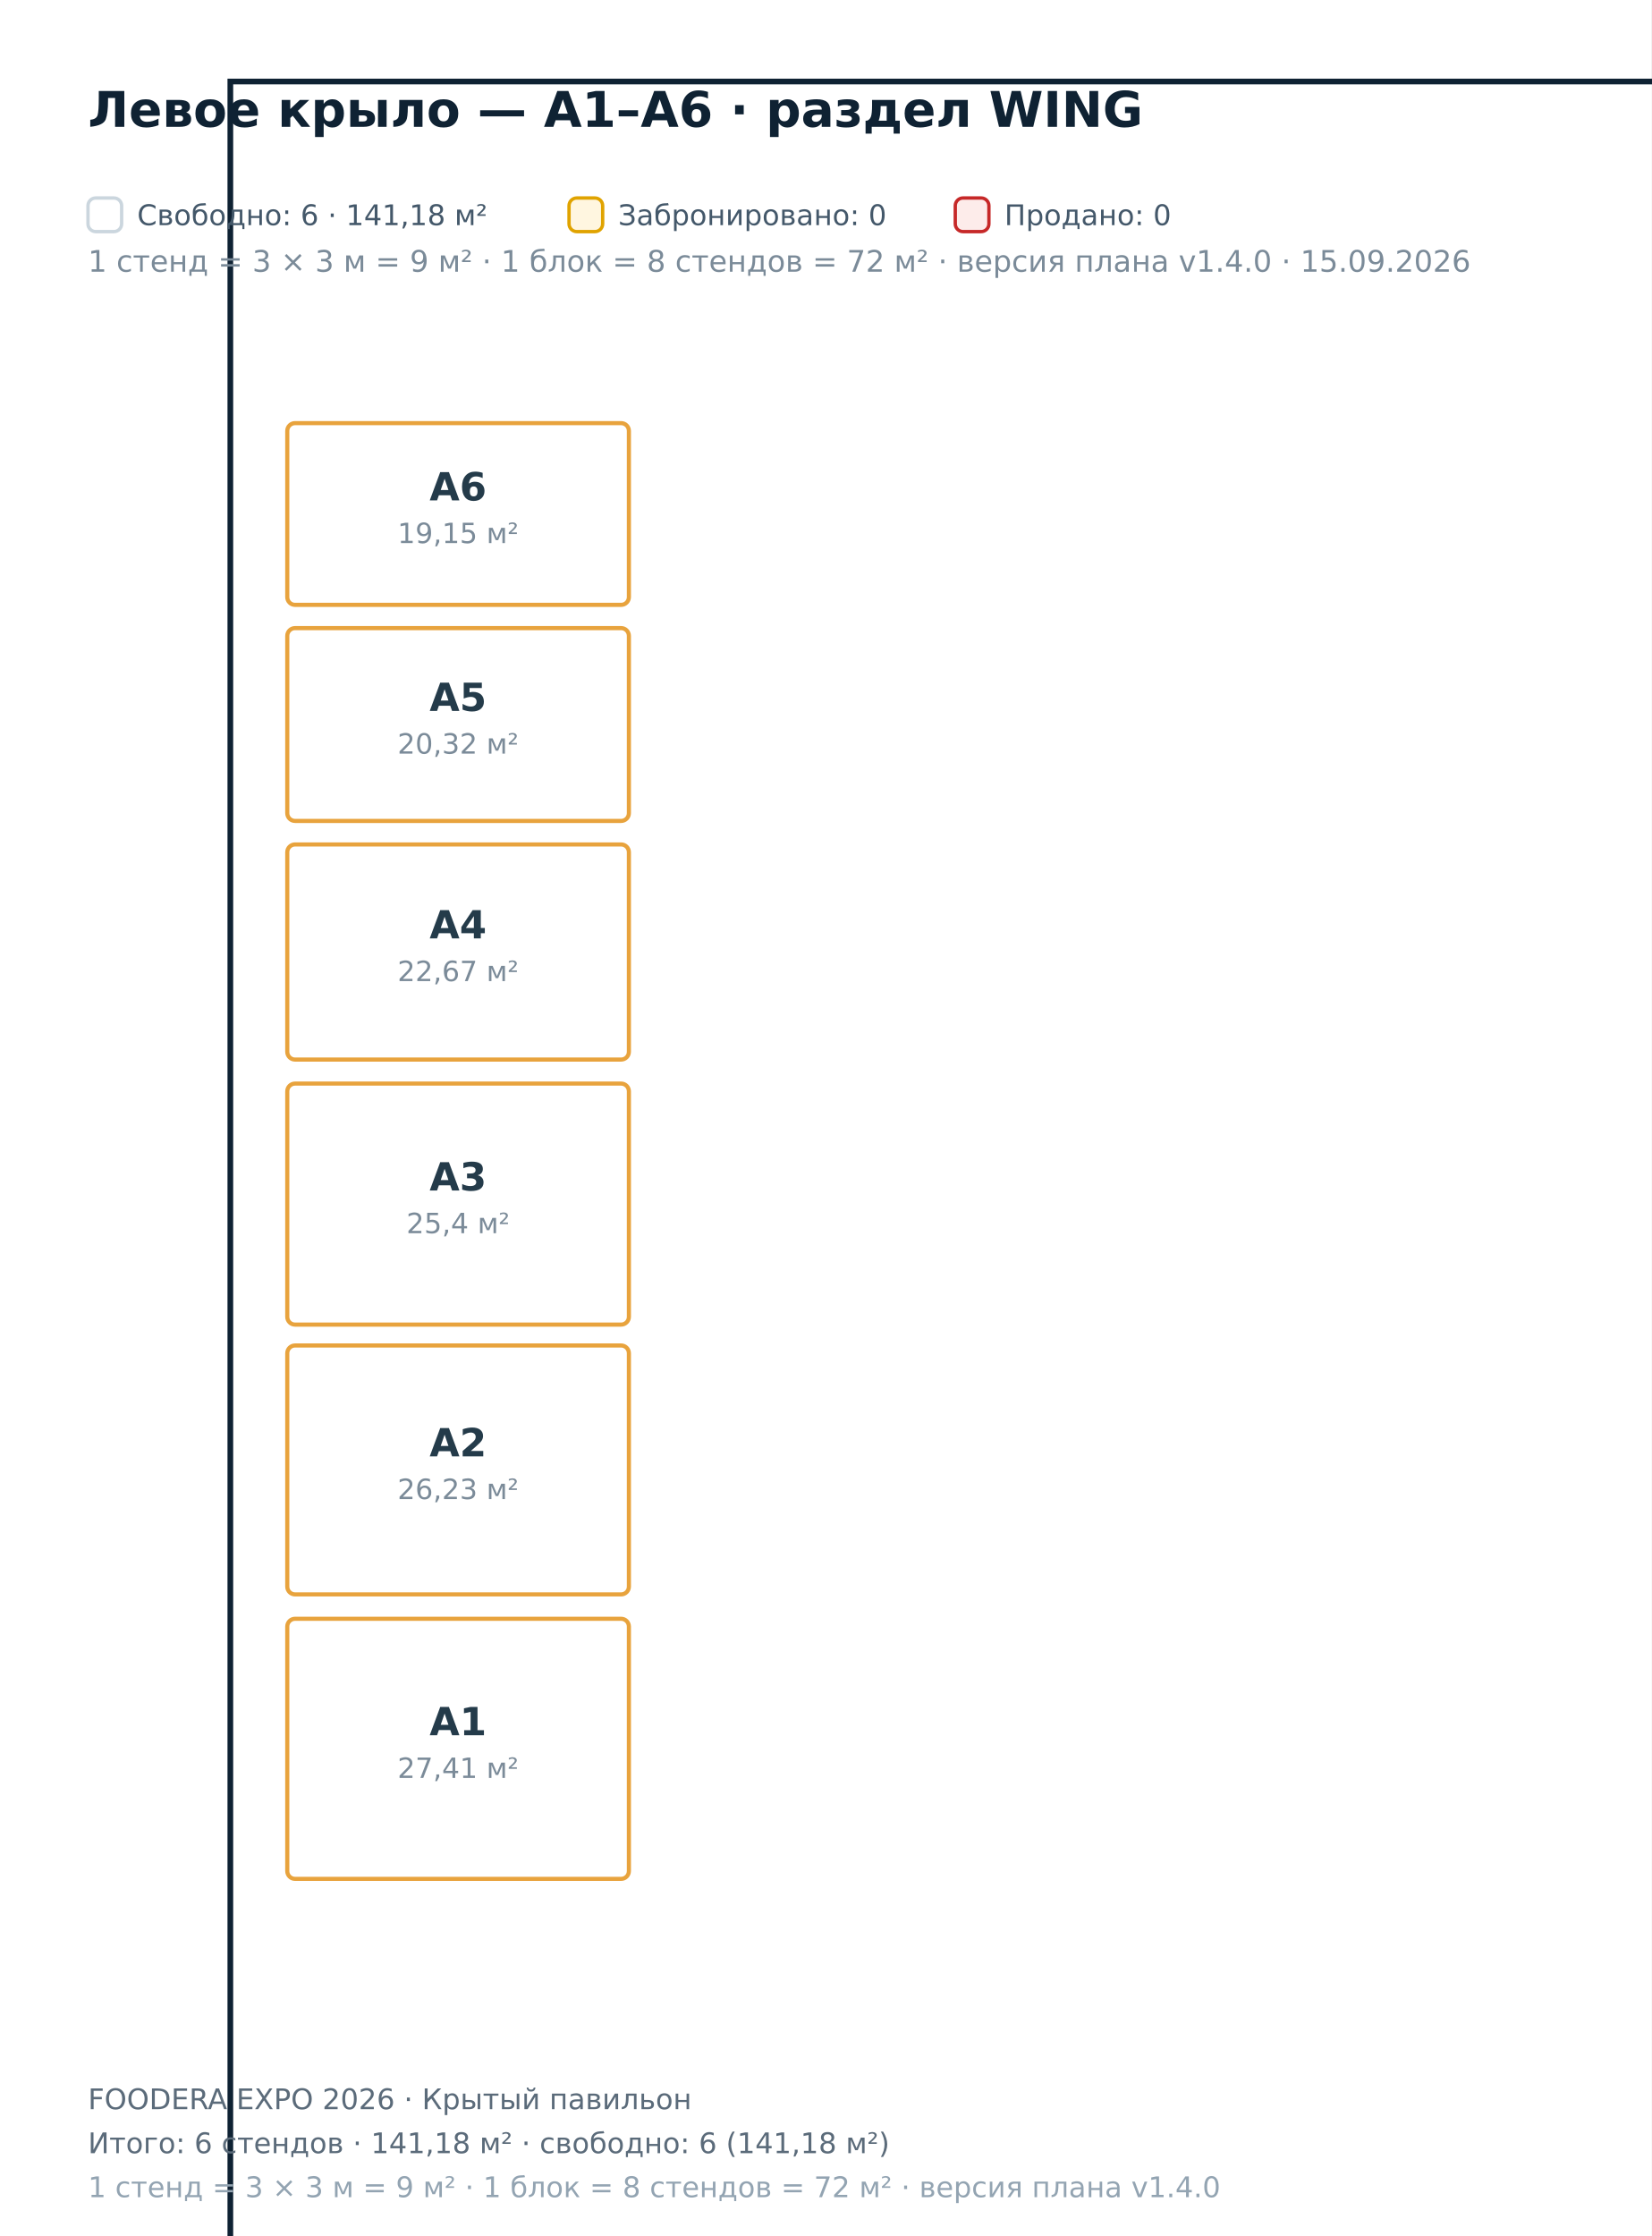
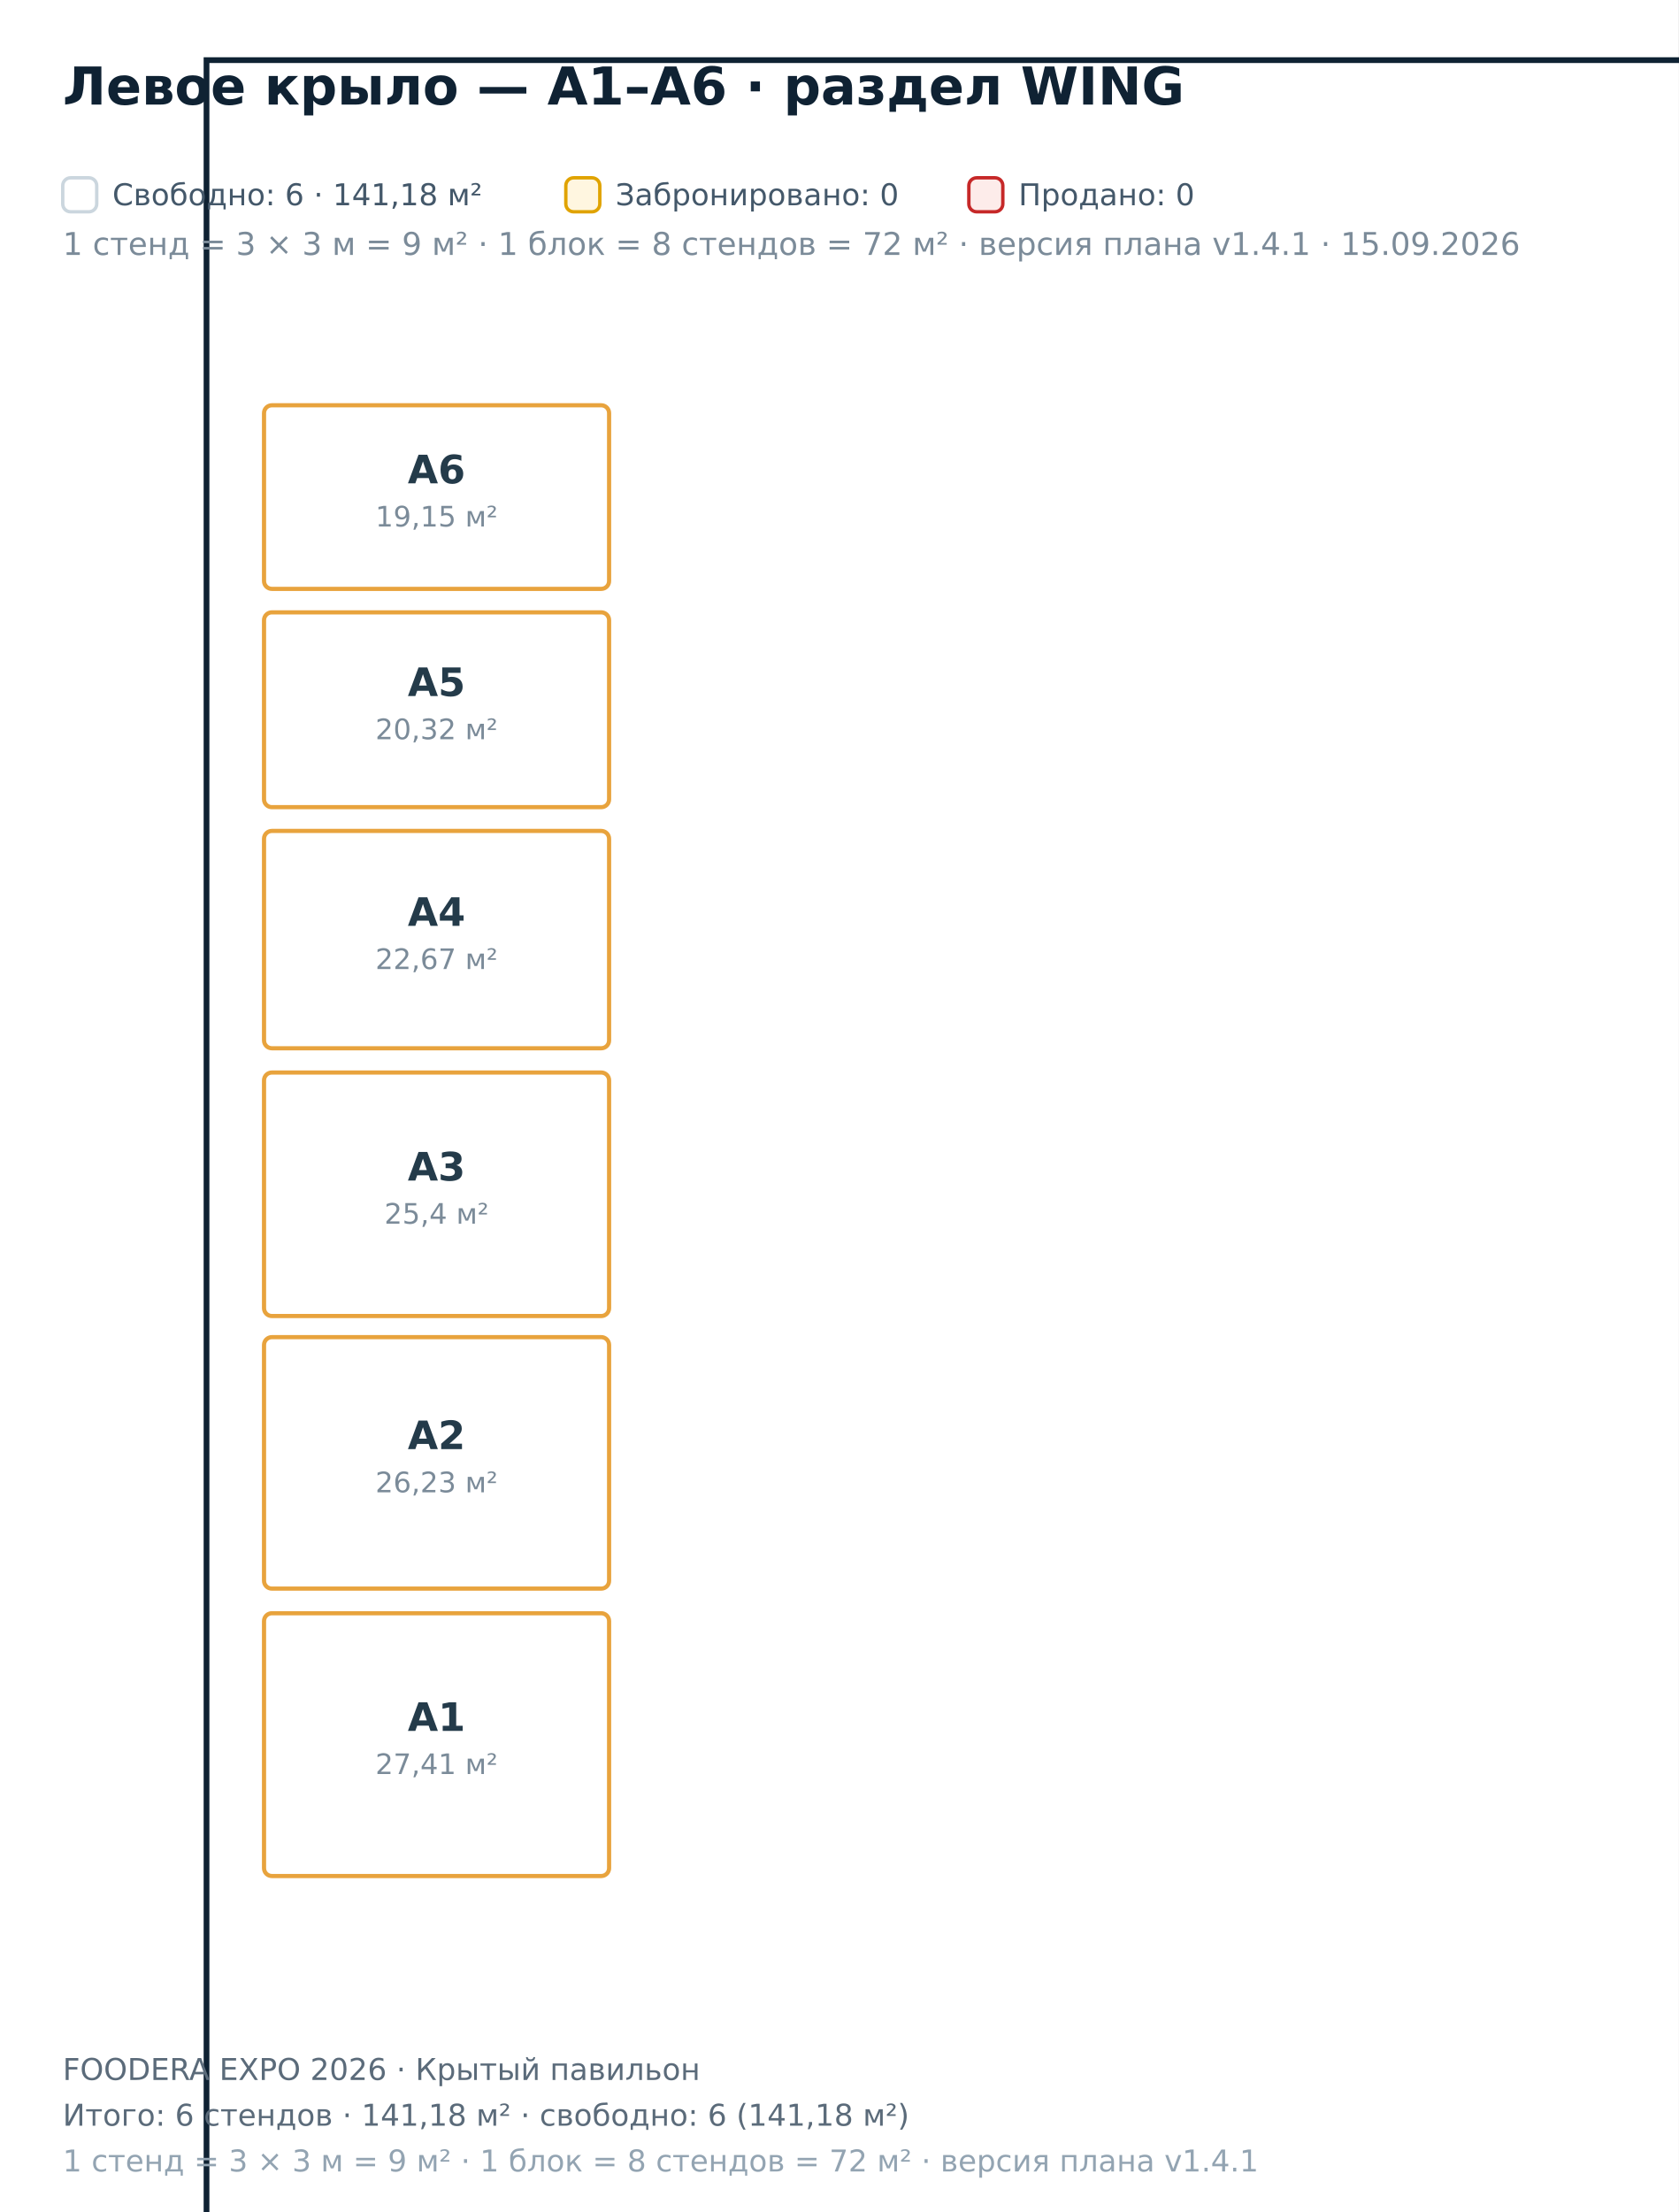
- <svg xmlns="http://www.w3.org/2000/svg" width="638" height="864" viewBox="0 0 638 864" font-family="DejaVu Sans, Helvetica, Arial, sans-serif">
-   <rect x="0.00" y="0.00" width="638.00" height="864.00" fill="#ffffff" />
-   <polygon points="89.00,31.50 2201.00,31.50 2201.00,1131.50 89.00,1131.50" fill="#ffffff" fill-opacity="0.55" stroke="#0f2233" stroke-width="2.2" />
-   <rect x="111.00" y="163.50" width="132.00" height="70.22" fill="#ffffff" stroke="#E8A33D" stroke-width="1.6" rx="3" />
-   <text x="177.00" y="193.36" font-size="15.00" fill="#243b4a" font-weight="bold" text-anchor="middle">A6</text>
-   <text x="177.00" y="209.86" font-size="10.80" fill="#7b8b99" text-anchor="middle">19,15 м²</text>
-   <rect x="111.00" y="242.70" width="132.00" height="74.51" fill="#ffffff" stroke="#E8A33D" stroke-width="1.6" rx="3" />
-   <text x="177.00" y="274.71" font-size="15.00" fill="#243b4a" font-weight="bold" text-anchor="middle">A5</text>
-   <text x="177.00" y="291.21" font-size="10.80" fill="#7b8b99" text-anchor="middle">20,32 м²</text>
-   <rect x="111.00" y="326.30" width="132.00" height="83.12" fill="#ffffff" stroke="#E8A33D" stroke-width="1.6" rx="3" />
-   <text x="177.00" y="362.61" font-size="15.00" fill="#243b4a" font-weight="bold" text-anchor="middle">A4</text>
-   <text x="177.00" y="379.11" font-size="10.80" fill="#7b8b99" text-anchor="middle">22,67 м²</text>
-   <rect x="111.00" y="418.70" width="132.00" height="93.13" fill="#ffffff" stroke="#E8A33D" stroke-width="1.6" rx="3" />
-   <text x="177.00" y="460.01" font-size="15.00" fill="#243b4a" font-weight="bold" text-anchor="middle">A3</text>
-   <text x="177.00" y="476.51" font-size="10.80" fill="#7b8b99" text-anchor="middle">25,4 м²</text>
-   <rect x="111.00" y="519.90" width="132.00" height="96.18" fill="#ffffff" stroke="#E8A33D" stroke-width="1.6" rx="3" />
-   <text x="177.00" y="562.74" font-size="15.00" fill="#243b4a" font-weight="bold" text-anchor="middle">A2</text>
-   <text x="177.00" y="579.24" font-size="10.80" fill="#7b8b99" text-anchor="middle">26,23 м²</text>
-   <rect x="111.00" y="625.50" width="132.00" height="100.50" fill="#ffffff" stroke="#E8A33D" stroke-width="1.6" rx="3" />
-   <text x="177.00" y="670.50" font-size="15.00" fill="#243b4a" font-weight="bold" text-anchor="middle">A1</text>
-   <text x="177.00" y="687.00" font-size="10.80" fill="#7b8b99" text-anchor="middle">27,41 м²</text>
-   <text x="34.00" y="49.00" font-size="19.00" fill="#0f2233" font-weight="bold">Левое крыло — A1–A6 · раздел WING</text>
-   <rect x="34.00" y="76.50" width="13.00" height="13.00" fill="#ffffff" stroke="#cbd6de" stroke-width="1.3" rx="3" />
-   <text x="34.00" y="105.00" font-size="11.50" fill="#7b8b99">1 стенд = 3 × 3 м = 9 м² · 1 блок = 8 стендов = 72 м² · версия плана v1.4.0 · 15.09.2026</text>
-   <text x="53.00" y="87.00" font-size="11.00" fill="#44586a">Свободно: 6 · 141,18 м²</text>
-   <rect x="219.87" y="76.50" width="13.00" height="13.00" fill="#fff6e0" stroke="#e0a300" stroke-width="1.3" rx="3" />
-   <text x="238.87" y="87.00" font-size="11.00" fill="#44586a">Забронировано: 0</text>
-   <rect x="369.11" y="76.50" width="13.00" height="13.00" fill="#fdecea" stroke="#c62828" stroke-width="1.3" rx="3" />
-   <text x="388.11" y="87.00" font-size="11.00" fill="#44586a">Продано: 0</text>
-   <text x="34.00" y="815.00" font-size="11.00" fill="#5b6b7a">FOODERA EXPO 2026 · Крытый павильон</text>
-   <text x="34.00" y="832.00" font-size="11.00" fill="#5b6b7a">Итого: 6 стендов · 141,18 м² · свободно: 6 (141,18 м²)</text>
-   <text x="34.00" y="849.00" font-size="11.00" fill="#93a4b2">1 стенд = 3 × 3 м = 9 м² · 1 блок = 8 стендов = 72 м² · версия плана v1.4.0</text>
+ <svg xmlns="http://www.w3.org/2000/svg" width="642" height="846" viewBox="0 0 642 846" font-family="DejaVu Sans, Helvetica, Arial, sans-serif">
+   <rect x="0.00" y="0.00" width="642.00" height="846.00" fill="#ffffff" />
+   <polygon points="79.00,23.00 1938.00,23.00 1938.00,1123.00 79.00,1123.00" fill="#ffffff" fill-opacity="0.55" stroke="#0f2233" stroke-width="2.2" />
+   <rect x="101.00" y="155.00" width="132.00" height="70.22" fill="#ffffff" stroke="#E8A33D" stroke-width="1.6" rx="3" />
+   <text x="167.00" y="184.86" font-size="15.00" fill="#243b4a" font-weight="bold" text-anchor="middle">A6</text>
+   <text x="167.00" y="201.36" font-size="10.80" fill="#7b8b99" text-anchor="middle">19,15 м²</text>
+   <rect x="101.00" y="234.20" width="132.00" height="74.51" fill="#ffffff" stroke="#E8A33D" stroke-width="1.6" rx="3" />
+   <text x="167.00" y="266.21" font-size="15.00" fill="#243b4a" font-weight="bold" text-anchor="middle">A5</text>
+   <text x="167.00" y="282.71" font-size="10.80" fill="#7b8b99" text-anchor="middle">20,32 м²</text>
+   <rect x="101.00" y="317.80" width="132.00" height="83.12" fill="#ffffff" stroke="#E8A33D" stroke-width="1.6" rx="3" />
+   <text x="167.00" y="354.11" font-size="15.00" fill="#243b4a" font-weight="bold" text-anchor="middle">A4</text>
+   <text x="167.00" y="370.61" font-size="10.80" fill="#7b8b99" text-anchor="middle">22,67 м²</text>
+   <rect x="101.00" y="410.20" width="132.00" height="93.13" fill="#ffffff" stroke="#E8A33D" stroke-width="1.6" rx="3" />
+   <text x="167.00" y="451.51" font-size="15.00" fill="#243b4a" font-weight="bold" text-anchor="middle">A3</text>
+   <text x="167.00" y="468.01" font-size="10.80" fill="#7b8b99" text-anchor="middle">25,4 м²</text>
+   <rect x="101.00" y="511.40" width="132.00" height="96.18" fill="#ffffff" stroke="#E8A33D" stroke-width="1.6" rx="3" />
+   <text x="167.00" y="554.24" font-size="15.00" fill="#243b4a" font-weight="bold" text-anchor="middle">A2</text>
+   <text x="167.00" y="570.74" font-size="10.80" fill="#7b8b99" text-anchor="middle">26,23 м²</text>
+   <rect x="101.00" y="617.00" width="132.00" height="100.50" fill="#ffffff" stroke="#E8A33D" stroke-width="1.6" rx="3" />
+   <text x="167.00" y="662.00" font-size="15.00" fill="#243b4a" font-weight="bold" text-anchor="middle">A1</text>
+   <text x="167.00" y="678.50" font-size="10.80" fill="#7b8b99" text-anchor="middle">27,41 м²</text>
+   <text x="24.00" y="40.00" font-size="20.00" fill="#0f2233" font-weight="bold">Левое крыло — A1–A6 · раздел WING</text>
+   <rect x="24.00" y="68.00" width="13.00" height="13.00" fill="#ffffff" stroke="#cbd6de" stroke-width="1.3" rx="3" />
+   <text x="24.00" y="97.50" font-size="12.00" fill="#7b8b99">1 стенд = 3 × 3 м = 9 м² · 1 блок = 8 стендов = 72 м² · версия плана v1.4.1 · 15.09.2026</text>
+   <text x="43.00" y="78.50" font-size="11.50" fill="#44586a">Свободно: 6 · 141,18 м²</text>
+   <rect x="216.45" y="68.00" width="13.00" height="13.00" fill="#fff6e0" stroke="#e0a300" stroke-width="1.3" rx="3" />
+   <text x="235.45" y="78.50" font-size="11.50" fill="#44586a">Забронировано: 0</text>
+   <rect x="370.62" y="68.00" width="13.00" height="13.00" fill="#fdecea" stroke="#c62828" stroke-width="1.3" rx="3" />
+   <text x="389.62" y="78.50" font-size="11.50" fill="#44586a">Продано: 0</text>
+   <text x="24.00" y="795.50" font-size="11.50" fill="#5b6b7a">FOODERA EXPO 2026 · Крытый павильон</text>
+   <text x="24.00" y="813.00" font-size="11.50" fill="#5b6b7a">Итого: 6 стендов · 141,18 м² · свободно: 6 (141,18 м²)</text>
+   <text x="24.00" y="830.50" font-size="11.50" fill="#93a4b2">1 стенд = 3 × 3 м = 9 м² · 1 блок = 8 стендов = 72 м² · версия плана v1.4.1</text>
</svg>
